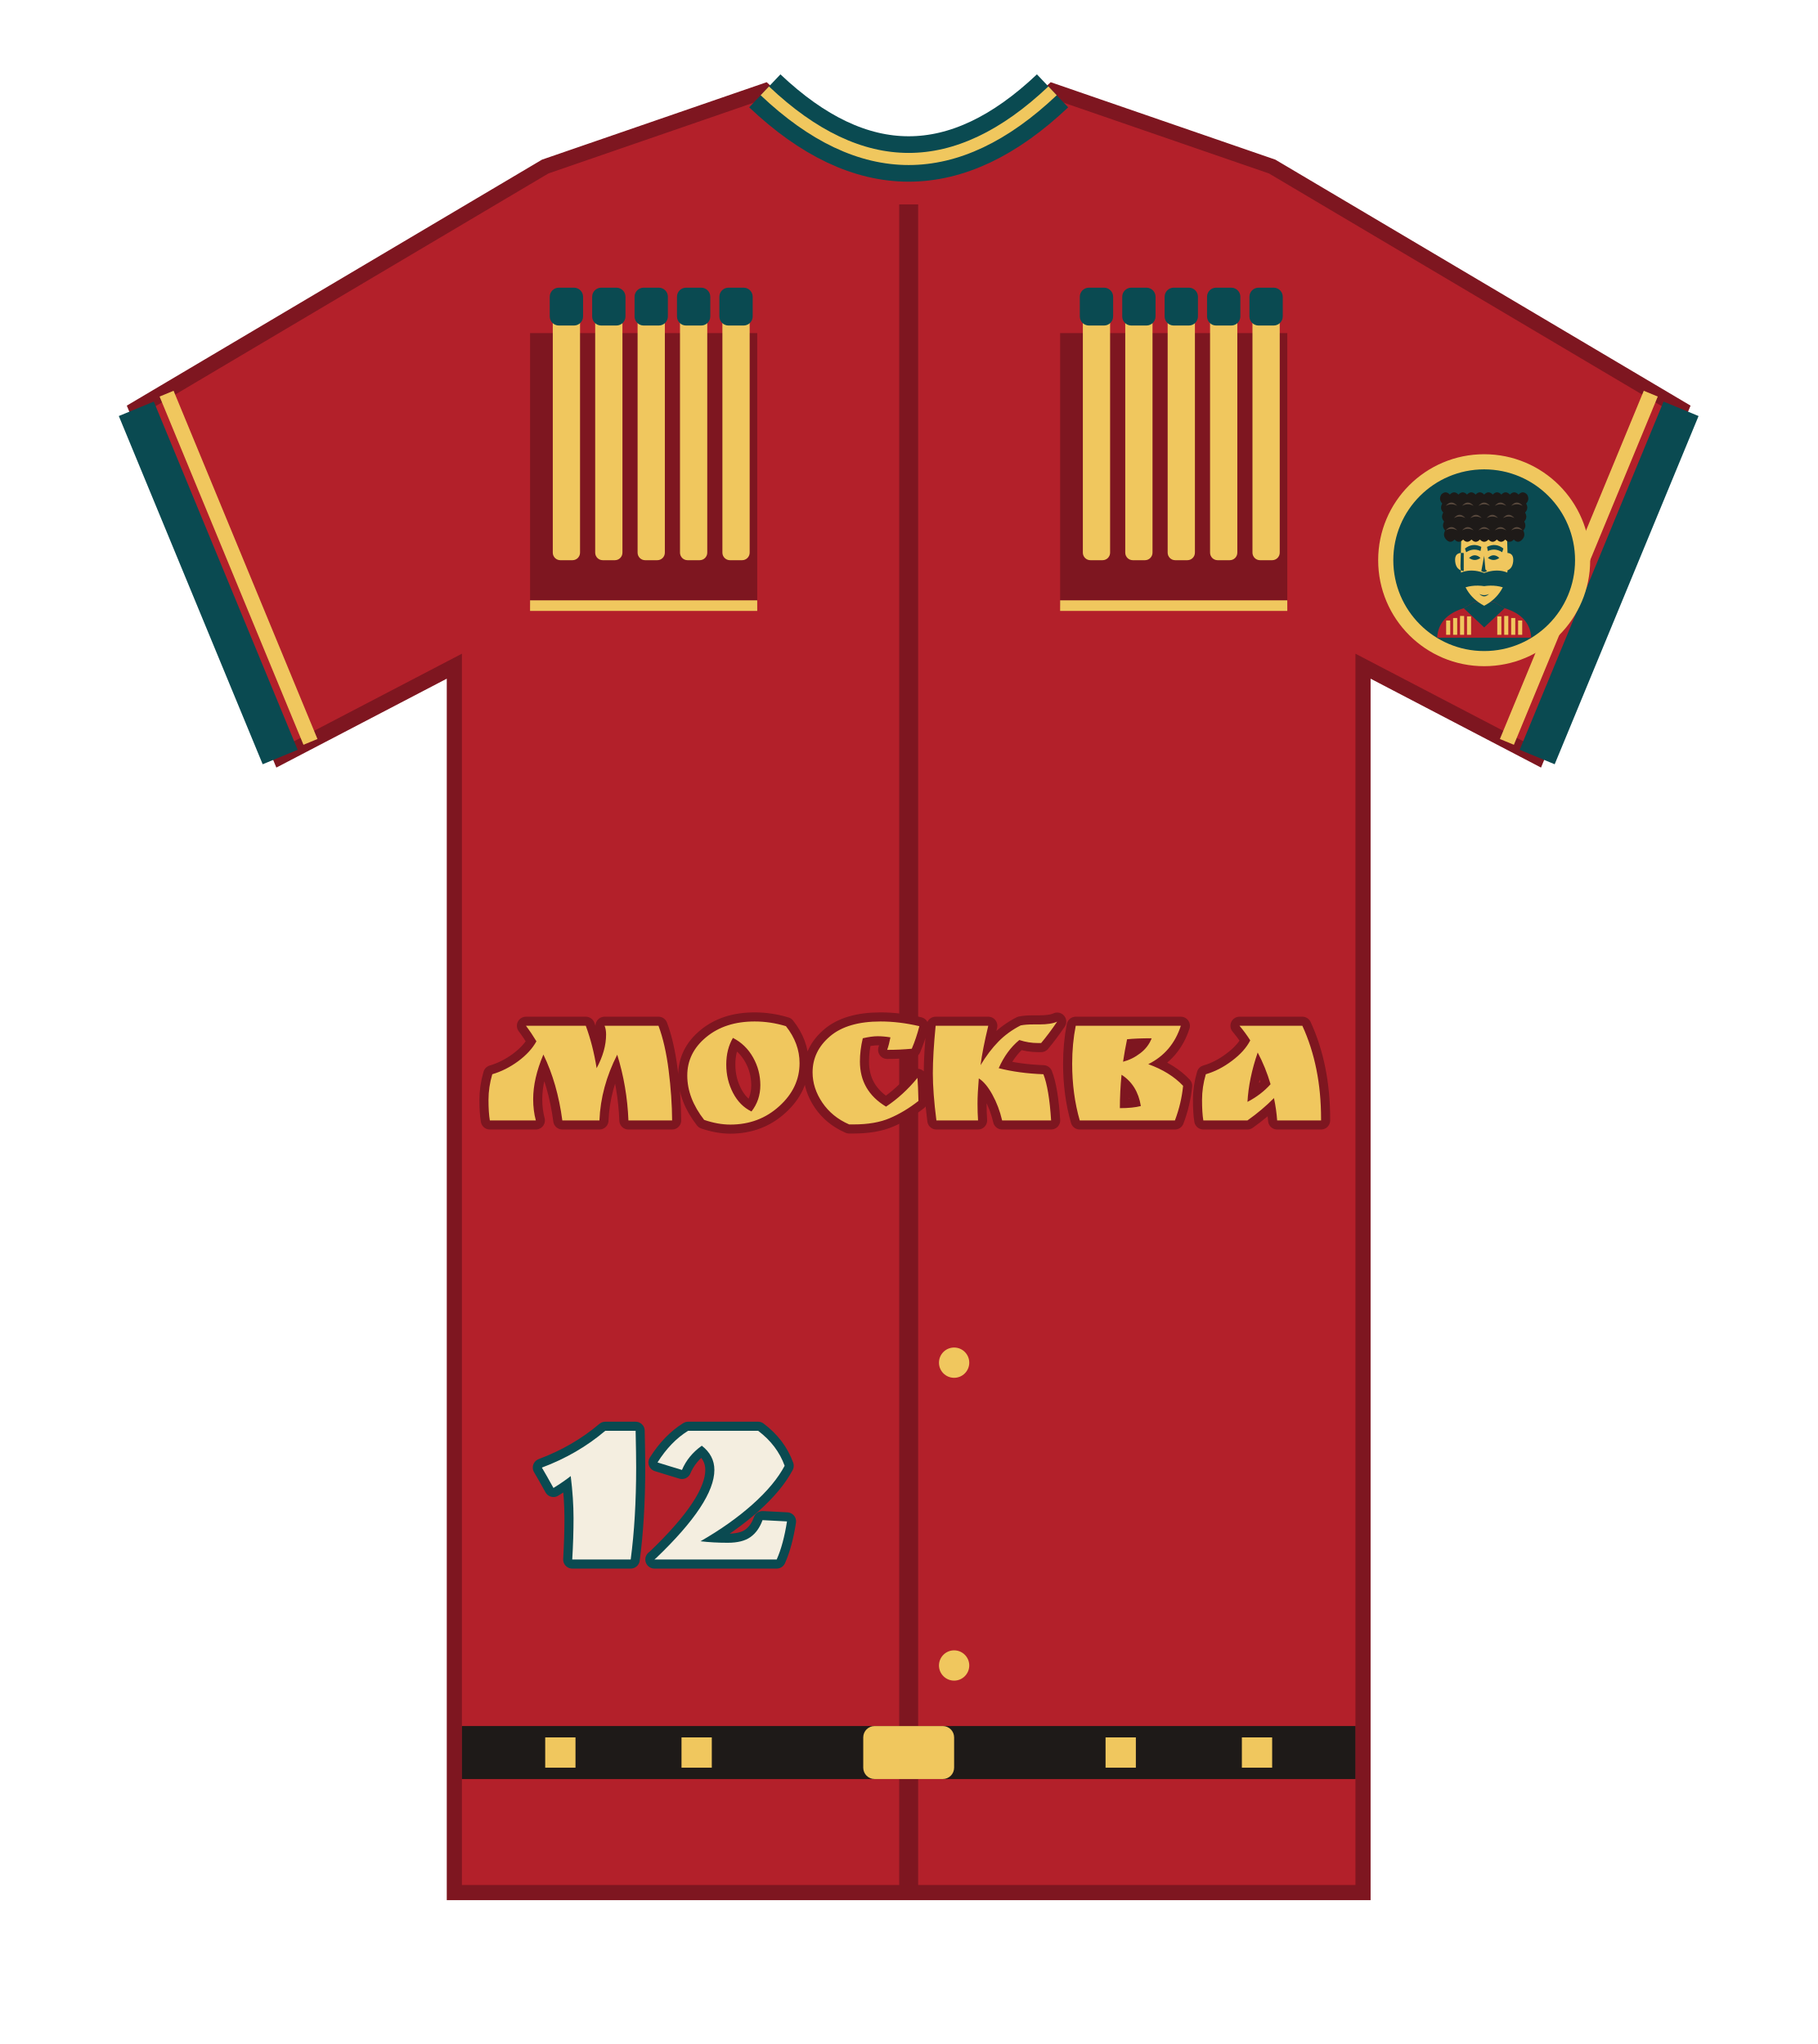
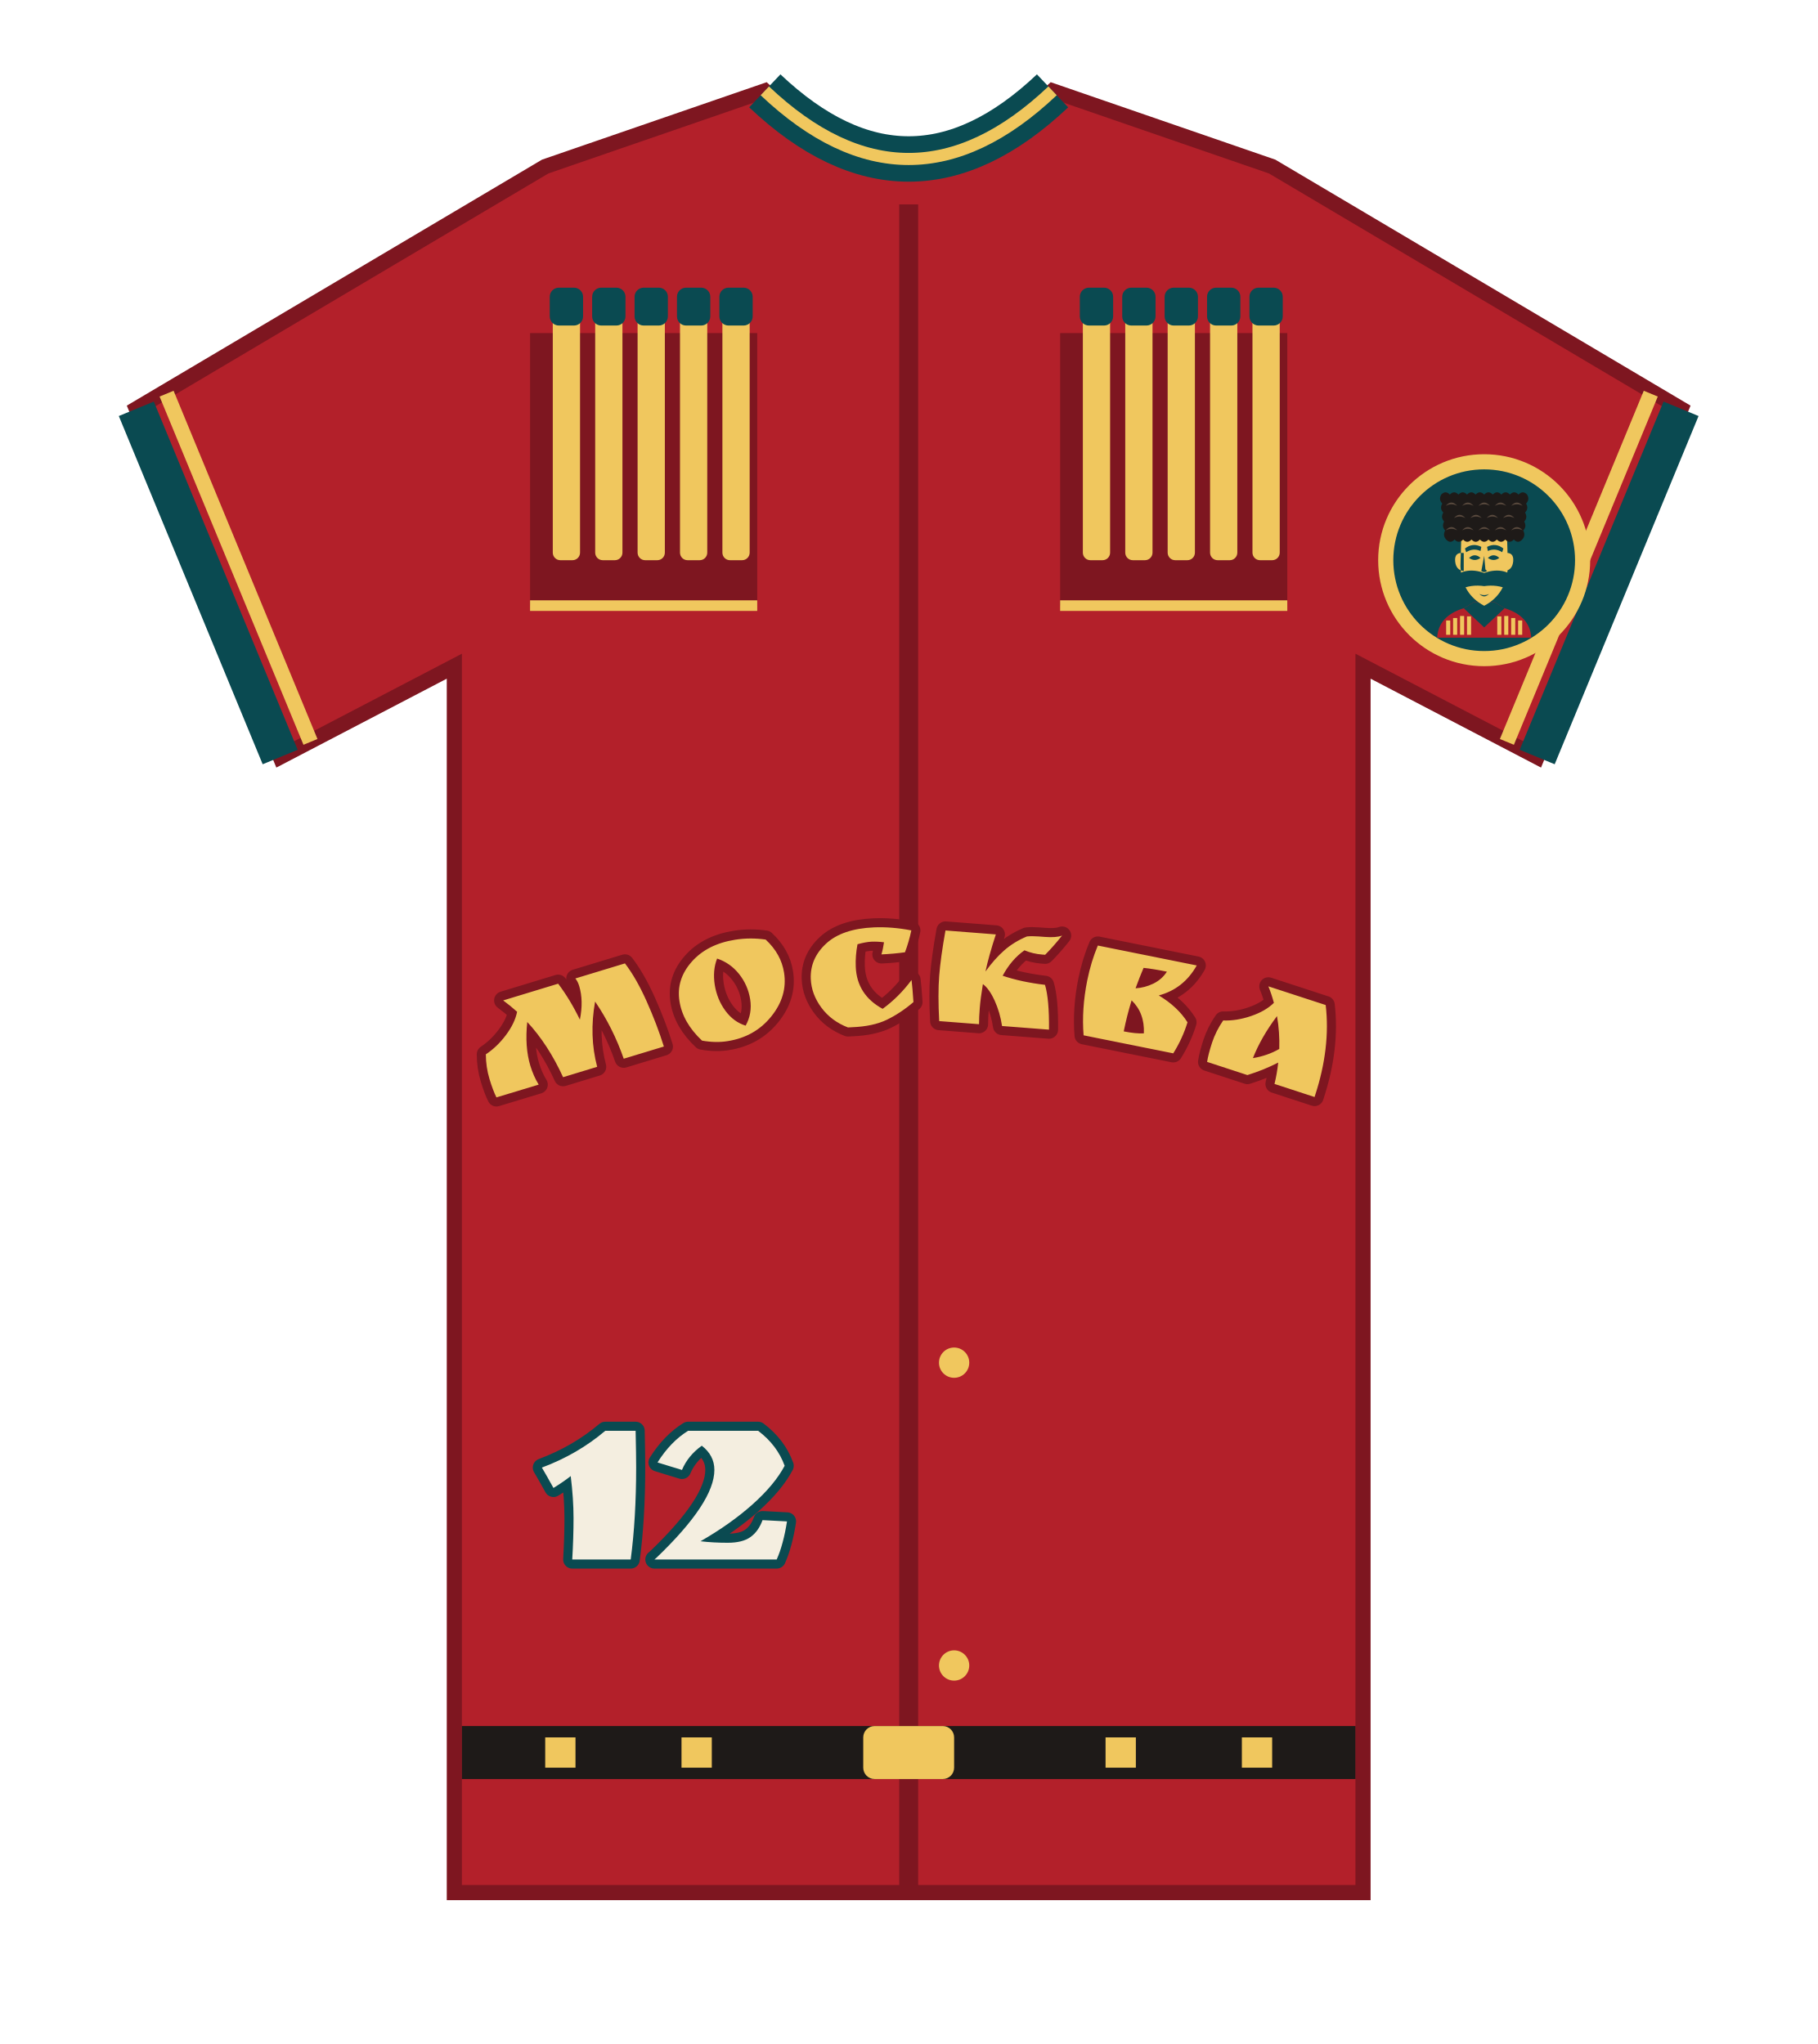
<svg xmlns="http://www.w3.org/2000/svg" viewBox="0 0 240 270" width="240" height="270" role="img" aria-label="Moscow jersey alternate">
  <defs>
    <path id="jersey" d="M72 22 L101 12 Q120 30 139 12 L168 22 L222 54 L203 100 L180 88 L180 250 L60 250 L60 88 L37 100 L18 54 Z" />
    <path id="ck-hat" d="M9 9 Q11.1 6.8 13.2 9.0 Q15.3 6.8 17.4 9.0 Q19.5 6.8 21.6 9.0 Q23.7 6.8 25.8 9.0 Q27.9 6.8 30.0 9.0 Q32.1 6.8 34.2 9.0 Q36.3 6.8 38.4 9.0 Q40.5 6.8 42.6 9.0 Q44.7 6.8 46.8 9.0 Q48.9 6.8 51.0 9.0 Q52.4 11.4 50.5 13.4 Q51.9 15.8 50.0 17.8 Q51.4 20.2 49.6 22.2 Q50.9 24.6 49.1 26.6 Q50.4 29.0 48.6 31.0 Q46.5 33.2 44.5 31.0 Q42.4 33.2 40.3 31.0 Q38.3 33.2 36.2 31.0 Q34.1 33.2 32.1 31.0 Q30.0 33.2 27.9 31.0 Q25.9 33.2 23.8 31.0 Q21.7 33.2 19.7 31.0 Q17.6 33.2 15.5 31.0 Q13.5 33.2 11.4 31.0 Q9.6 29.0 10.9 26.6 Q9.1 24.6 10.4 22.2 Q8.6 20.2 10.0 17.8 Q8.1 15.8 9.5 13.4 Q7.6 11.4 9.0 9.0 Z" />
    <path id="ck-fur" d="M11.2 14.5 Q14.0 11.3 16.8 14.5 Q14.0 13.0 11.2 14.5 Z M19.2 14.5 Q22.0 11.3 24.8 14.5 Q22.0 13.0 19.2 14.5 Z M27.2 14.5 Q30.0 11.3 32.8 14.5 Q30.0 13.0 27.2 14.5 Z M35.2 14.5 Q38.0 11.3 40.8 14.5 Q38.0 13.0 35.2 14.5 Z M43.2 14.5 Q46.0 11.3 48.8 14.5 Q46.0 13.0 43.2 14.5 Z M15.2 20.5 Q18.0 17.3 20.8 20.5 Q18.0 19.0 15.2 20.5 Z M23.2 20.5 Q26.0 17.3 28.8 20.5 Q26.0 19.0 23.2 20.5 Z M31.2 20.5 Q34.0 17.3 36.8 20.5 Q34.0 19.0 31.2 20.5 Z M39.2 20.5 Q42.0 17.3 44.8 20.5 Q42.0 19.0 39.2 20.5 Z M11.2 26.5 Q14.0 23.3 16.8 26.5 Q14.0 25.0 11.2 26.5 Z M19.2 26.5 Q22.0 23.3 24.8 26.5 Q22.0 25.0 19.2 26.5 Z M27.2 26.5 Q30.0 23.3 32.8 26.5 Q30.0 25.0 27.2 26.5 Z M35.2 26.5 Q38.0 23.3 40.8 26.5 Q38.0 25.0 35.2 26.5 Z M43.2 26.5 Q46.0 23.3 48.8 26.5 Q46.0 25.0 43.2 26.5 Z" />
    <path id="ck-face" d="M18.8 30 H41.2 L41.6 44 Q41 57.6 30 63.4 Q19 57.6 18.4 44 Z M20 37.6 Q15.4 37 15.8 41.6 Q16.2 46 20 46.4 Z M40 37.6 Q44.6 37 44.2 41.6 Q43.8 46 40 46.4 Z" />
    <path id="ck-coat" d="M7 79 Q7.6 68.4 20 64.6 L25 61.6 H35 L40 64.6 Q52.4 68.4 53 79 Z" />
    <path id="ck-shirt" d="M25 61.6 H35 L40 64.6 L30 74 L20 64.6 Z" />
    <path id="ck-gazyri" d="M11.4 70.6 H13.4 V77.6 H11.4 Z M14.8 69.4 H16.8 V77.6 H14.8 Z M18.2 68.4 H20.2 V77.6 H18.2 Z M21.6 68.6 H23.6 V77.6 H21.6 Z M48.6 70.6 H46.6 V77.6 H48.6 Z M45.2 69.4 H43.2 V77.6 H45.2 Z M41.8 68.4 H39.8 V77.6 H41.8 Z M38.4 68.6 H36.4 V77.6 H38.4 Z" />
    <path id="ck-brows" d="M20.6 35.4 Q24.4 32.4 28.6 34.6 L28.2 36.6 Q24.6 35 21.2 37.2 Z M39.4 35.4 Q35.6 32.4 31.4 34.6 L31.8 36.6 Q35.4 35 38.8 37.2 Z" />
    <path id="ck-eyes" d="M22.6 40 Q25.4 37.4 28.2 40 Q25.4 42 22.6 40 Z M31.8 40 Q34.6 37.4 37.4 40 Q34.6 42 31.8 40 Z M30 39 L28.6 46.4 Q30 47.4 31.4 46.4 L30.6 45.6 Z" />
    <path id="ck-stache" d="M30 47.4 C35.6 45.2 41.6 46 44.6 49.6 C46.8 52.6 47.6 57 47 61.6 Q45 57.4 42 55.6 C38.4 53.6 34 53.2 30 53.8 C26 53.2 21.6 53.6 18 55.6 Q15 57.4 13 61.6 C12.4 57 13.2 52.6 15.4 49.6 C18.4 46 24.4 45.2 30 47.4 Z M27.6 57.6 Q30 58.8 32.4 57.6 Q30 60 27.6 57.6 Z" />
  </defs>
  <use href="#jersey" fill="#B3202A" stroke="#7E1620" stroke-width="2" />
  <path d="M101 12 Q120 30 139 12" fill="none" stroke="#0A4A51" stroke-width="6" />
  <path d="M101 12 Q120 30 139 12" fill="none" stroke="#F0C75E" stroke-width="1.6" />
  <path d="M120 27 V250" stroke="#7E1620" stroke-width="2.5" />
  <path d="M70 44 H100 V80 H70 Z" fill="#7E1620" />
  <rect x="73.0" y="40" width="3.6" height="34" rx="1" fill="#F0C75E" />
  <rect x="72.6" y="38" width="4.4" height="5" rx="1.2" fill="#0A4A51" />
  <rect x="78.6" y="40" width="3.6" height="34" rx="1" fill="#F0C75E" />
  <rect x="78.2" y="38" width="4.4" height="5" rx="1.2" fill="#0A4A51" />
  <rect x="84.2" y="40" width="3.6" height="34" rx="1" fill="#F0C75E" />
  <rect x="83.8" y="38" width="4.4" height="5" rx="1.2" fill="#0A4A51" />
  <rect x="89.8" y="40" width="3.6" height="34" rx="1" fill="#F0C75E" />
  <rect x="89.4" y="38" width="4.4" height="5" rx="1.2" fill="#0A4A51" />
  <rect x="95.4" y="40" width="3.6" height="34" rx="1" fill="#F0C75E" />
  <rect x="95.0" y="38" width="4.4" height="5" rx="1.2" fill="#0A4A51" />
  <path d="M70 80 H100" stroke="#F0C75E" stroke-width="1.4" />
  <path d="M140 44 H170 V80 H140 Z" fill="#7E1620" />
  <rect x="143.0" y="40" width="3.6" height="34" rx="1" fill="#F0C75E" />
  <rect x="142.6" y="38" width="4.4" height="5" rx="1.2" fill="#0A4A51" />
  <rect x="148.6" y="40" width="3.6" height="34" rx="1" fill="#F0C75E" />
  <rect x="148.2" y="38" width="4.4" height="5" rx="1.2" fill="#0A4A51" />
  <rect x="154.2" y="40" width="3.6" height="34" rx="1" fill="#F0C75E" />
  <rect x="153.8" y="38" width="4.4" height="5" rx="1.2" fill="#0A4A51" />
  <rect x="159.8" y="40" width="3.6" height="34" rx="1" fill="#F0C75E" />
  <rect x="159.4" y="38" width="4.4" height="5" rx="1.2" fill="#0A4A51" />
  <rect x="165.4" y="40" width="3.6" height="34" rx="1" fill="#F0C75E" />
  <rect x="165.0" y="38" width="4.4" height="5" rx="1.2" fill="#0A4A51" />
  <path d="M140 80 H170" stroke="#F0C75E" stroke-width="1.4" />
  <g fill="#F0C75E">
    <circle cx="126" cy="180" r="2" />
    <circle cx="126" cy="220" r="2" />
  </g>
  <path d="M37 100 L18 54" stroke="#0A4A51" stroke-width="5" />
  <path d="M203 100 L222 54" stroke="#0A4A51" stroke-width="5" />
  <path d="M41 98 L22 52" stroke="#F0C75E" stroke-width="2" />
  <path d="M199 98 L218 52" stroke="#F0C75E" stroke-width="2" />
-   <path d="M80.04 136.65Q80.04 135.97 79.84 135.5H86.96Q87.86 137.9 88.3 141.38Q88.74 144.85 88.76 148H82.99Q82.81 143.5 81.51 139.32Q79.34 143.57 79.16 148H74.26Q73.61 143.1 71.76 139.3Q70.41 142.47 70.41 145.2Q70.41 146.68 70.76 148H64.69Q64.51 146.97 64.51 145.29Q64.51 143.6 65.01 141.9Q66.79 141.38 68.43 140.18Q70.06 138.97 70.84 137.55Q70.19 136.47 69.46 135.5H77.36Q78.31 138.07 78.79 141.1Q80.04 138.78 80.04 136.65Z M92.99 147.93Q90.76 145.07 90.76 142.07Q90.76 139.07 93.26 137Q95.76 134.93 99.66 134.93Q101.74 134.93 103.79 135.55Q105.59 137.82 105.59 140.43Q105.59 143.7 102.91 146.12Q100.24 148.55 96.44 148.55Q94.81 148.55 92.99 147.93ZM96.79 137.1Q95.91 138.6 95.91 140.62Q95.91 142.65 96.8 144.36Q97.69 146.07 99.24 146.82Q100.41 145.32 100.41 143.35Q100.41 141.38 99.45 139.68Q98.49 137.97 96.79 137.1Z M117.59 137.03Q116.71 136.88 115.9 136.88Q115.09 136.88 113.94 137.15Q113.56 138.72 113.56 140.22Q113.56 144.1 117.01 146.18Q119.31 144.65 121.16 142.38Q121.24 143.38 121.29 145.43Q119.44 146.88 117.51 147.7Q115.59 148.53 112.71 148.53H112.14Q109.89 147.55 108.6 145.65Q107.31 143.75 107.31 141.65Q107.31 138.85 109.61 136.89Q111.91 134.93 116.29 134.93Q118.74 134.93 121.41 135.55Q121.01 137.12 120.41 138.53Q118.84 138.68 117.16 138.68Q117.41 137.97 117.59 137.03Z M136.41 135.32H137.24Q138.84 135.32 139.61 134.95Q138.51 136.57 137.49 137.78H137.09Q135.81 137.78 134.61 137.38Q132.91 138.78 131.89 141.1Q134.54 141.78 137.79 141.9Q138.54 143.8 138.81 148H132.34Q131.91 146.15 131.05 144.59Q130.19 143.03 129.26 142.45Q129.09 144.5 129.09 145.75Q129.09 147 129.16 148H123.66Q123.19 144.32 123.19 141.79Q123.19 139.25 123.56 135.5H130.51Q129.76 138.6 129.49 140.7Q130.61 138.85 131.85 137.59Q133.09 136.32 134.79 135.45Q135.44 135.32 136.41 135.32Z M147.89 146.38Q149.59 146.38 150.66 146.1Q150.21 143.32 148.11 141.97Q147.89 144.2 147.89 146.38ZM141.59 140.5Q141.59 137.88 142.06 135.5H155.94Q154.81 139 151.64 140.57Q154.51 141.6 156.24 143.43Q156.01 145.75 155.16 148H142.59Q141.59 144.53 141.59 140.5ZM148.31 140.25Q149.54 139.93 150.59 139.12Q151.64 138.32 152.09 137.15Q150.09 137.15 148.84 137.28Q148.54 138.72 148.31 140.25Z M174.46 147.8V148H168.66Q168.56 146.57 168.24 145.05Q166.69 146.62 164.74 148H158.91Q158.74 146.97 158.74 145.29Q158.74 143.6 159.24 141.9Q161.04 141.38 162.7 140.12Q164.36 138.88 165.11 137.43Q164.44 136.38 163.69 135.5H171.99Q174.46 140.88 174.46 147.8ZM167.79 143.22Q167.14 141 166.09 139.03Q164.91 142.47 164.74 145.55Q166.54 144.62 167.79 143.22Z" fill="#F0C75E" stroke="#7E1620" stroke-width="2.4" stroke-linejoin="round" paint-order="stroke" />
+   <path d="M76.49 130.25Q76.3 129.63 75.98 129.25L82.53 127.26Q84.03 129.21 85.4 132.28Q86.77 135.35 87.67 138.24L82.37 139.85Q80.95 135.77 78.59 132.3Q77.78 136.81 78.86 140.92L74.36 142.29Q72.39 137.97 69.63 135Q69.28 138.29 70.04 140.79Q70.45 142.15 71.14 143.27L65.56 144.96Q65.11 144.07 64.64 142.52Q64.17 140.97 64.16 139.27Q65.64 138.29 66.81 136.73Q67.98 135.17 68.29 133.65Q67.39 132.84 66.45 132.15L73.71 129.94Q75.3 132.04 76.58 134.69Q77.08 132.2 76.49 130.25Z M92.71 137.46Q90.17 135.08 89.73 132.24Q89.28 129.39 91.34 127.05Q93.4 124.71 97.1 124.13Q99.07 123.82 101.11 124.11Q103.15 126 103.54 128.47Q104.03 131.57 101.85 134.27Q99.68 136.97 96.07 137.53Q94.53 137.78 92.71 137.46ZM94.7 126.62Q94.09 128.18 94.39 130.1Q94.7 132.02 95.79 133.51Q96.89 135 98.47 135.48Q99.36 133.88 99.07 132.01Q98.77 130.14 97.61 128.67Q96.44 127.2 94.7 126.62Z M116.74 124.47Q115.89 124.36 115.11 124.39Q114.34 124.42 113.24 124.73Q112.95 126.26 113.01 127.7Q113.16 131.41 116.56 133.26Q118.7 131.71 120.38 129.45Q120.5 130.41 120.63 132.37Q118.91 133.84 117.1 134.71Q115.29 135.58 112.53 135.69L111.98 135.72Q109.78 134.87 108.47 133.1Q107.16 131.33 107.07 129.32Q106.96 126.63 109.08 124.66Q111.21 122.68 115.41 122.5Q117.76 122.4 120.35 122.9Q120.03 124.42 119.51 125.79Q118.01 126 116.4 126.07Q116.61 125.38 116.74 124.47Z M137.17 123.7 137.96 123.76Q139.49 123.88 140.26 123.58Q139.09 125.05 138.02 126.12L137.63 126.09Q136.41 126 135.29 125.53Q133.56 126.74 132.41 128.89Q134.9 129.73 138 130.09Q138.57 131.97 138.53 136.01L132.33 135.53Q132.06 133.73 131.35 132.17Q130.64 130.61 129.8 129.99Q129.48 131.94 129.39 133.13Q129.29 134.33 129.29 135.29L124.03 134.88Q123.84 131.33 124.03 128.9Q124.22 126.47 124.86 122.91L131.51 123.43Q130.56 126.34 130.14 128.33Q131.36 126.64 132.63 125.53Q133.91 124.41 135.61 123.7Q136.24 123.63 137.17 123.7Z M148.4 136.24Q150 136.56 151.06 136.5Q151.17 133.81 149.44 132.14Q148.81 134.19 148.4 136.24ZM143.58 129.51Q144.08 127.04 144.98 124.9L158.04 127.53Q156.31 130.61 153.03 131.49Q155.54 133 156.82 135.04Q156.16 137.19 154.94 139.14L143.1 136.76Q142.82 133.3 143.58 129.51ZM149.96 130.55Q151.17 130.48 152.31 129.93Q153.45 129.37 154.1 128.35Q152.22 127.97 151.02 127.85Q150.46 129.16 149.96 130.55Z M173.66 144.72 173.6 144.91 168.31 143.18Q168.64 141.85 168.8 140.36Q166.92 141.33 164.73 142.01L159.41 140.27Q159.56 139.28 160.06 137.74Q160.57 136.2 161.53 134.8Q163.33 134.86 165.22 134.21Q167.11 133.57 168.23 132.47Q167.92 131.31 167.5 130.29L175.07 132.76Q175.73 138.41 173.66 144.72ZM168.94 138.56Q169.01 136.33 168.64 134.22Q166.54 137.02 165.46 139.77Q167.38 139.46 168.94 138.56Z" fill="#F0C75E" stroke="#7E1620" stroke-width="2.4" stroke-linejoin="round" paint-order="stroke" />
  <path d="M84.01 193.83Q84.01 200.59 83.29 206H75.57Q75.74 203.11 75.74 200.54Q75.74 197.98 75.37 194.98Q74.42 195.73 73.09 196.55Q72.07 194.71 71.56 193.86Q76.29 192.09 79.93 189H83.94Q84.01 192.2 84.01 193.83Z M92.51 203.59Q94.17 203.79 96.11 203.79Q98.05 203.79 99.1 203.04Q100.16 202.29 100.7 200.8L103.93 200.97Q103.45 204.03 102.57 206H86.42L86.66 205.8Q94.34 198.45 94.34 194.17Q94.34 192.26 92.68 190.97Q90.87 192.26 90.06 194.17Q89.55 194.03 88.48 193.69Q87.41 193.35 86.83 193.18Q88.56 190.43 90.87 189H100.12Q102.64 190.9 103.62 193.62Q102.3 196.11 99.39 198.71Q96.48 201.31 92.51 203.59Z" fill="#F4EEE0" stroke="#0A4A51" stroke-width="2.4" stroke-linejoin="round" paint-order="stroke" />
  <rect x="61" y="228" width="118" height="7" fill="#1E1A18" />
  <g fill="#F0C75E">
    <rect x="72" y="229.5" width="4" height="4" />
    <rect x="90" y="229.5" width="4" height="4" />
    <rect x="146" y="229.5" width="4" height="4" />
    <rect x="164" y="229.5" width="4" height="4" />
    <rect x="114" y="228" width="12" height="7" rx="1.5" />
  </g>
  <g transform="translate(196 74)">
    <circle r="13" fill="#0A4A51" stroke="#F0C75E" stroke-width="2" />
    <g transform="translate(-8.1 -11.1) scale(0.27)">
      <use href="#ck-coat" fill="#B3202A" />
      <use href="#ck-shirt" fill="#0A4A51" />
      <use href="#ck-gazyri" fill="#F0C75E" />
      <use href="#ck-face" fill="#F0C75E" />
      <use href="#ck-brows" fill="#0A4A51" />
      <use href="#ck-eyes" fill="#0A4A51" />
      <use href="#ck-stache" fill="#0A4A51" />
      <use href="#ck-hat" fill="#1E1A18" />
      <use href="#ck-fur" fill="#5A4A3E" />
    </g>
  </g>
</svg>
